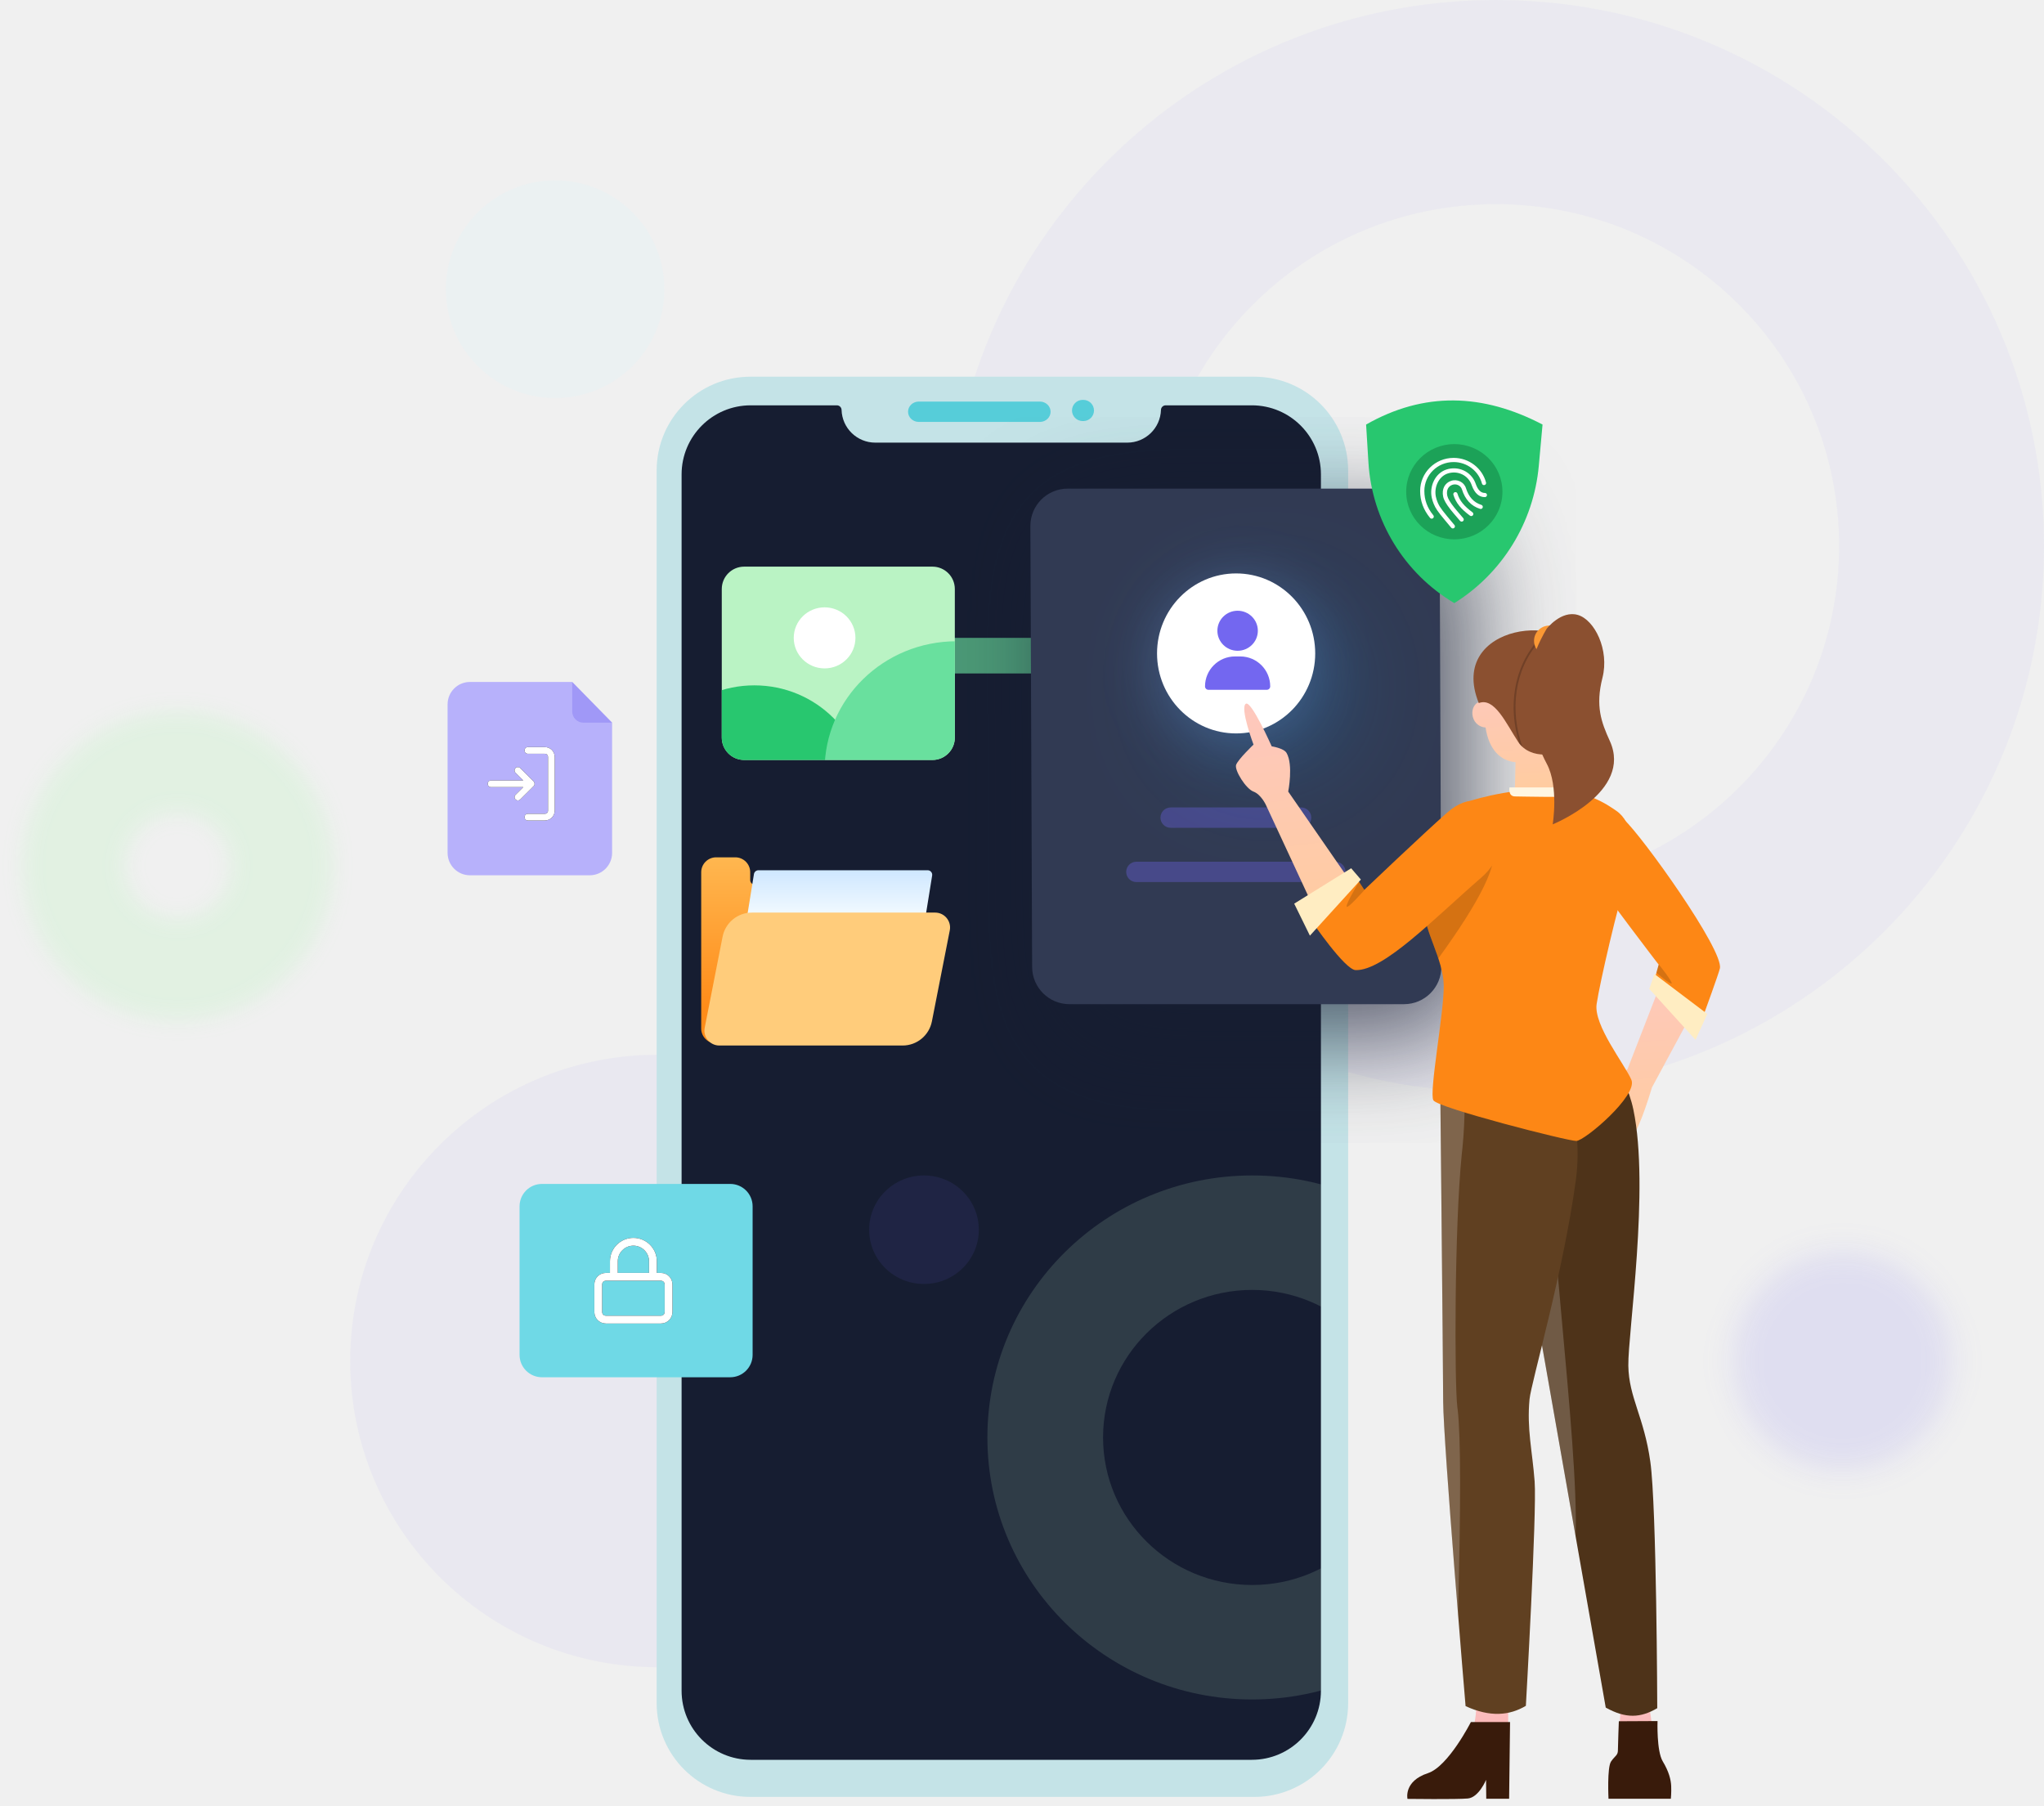
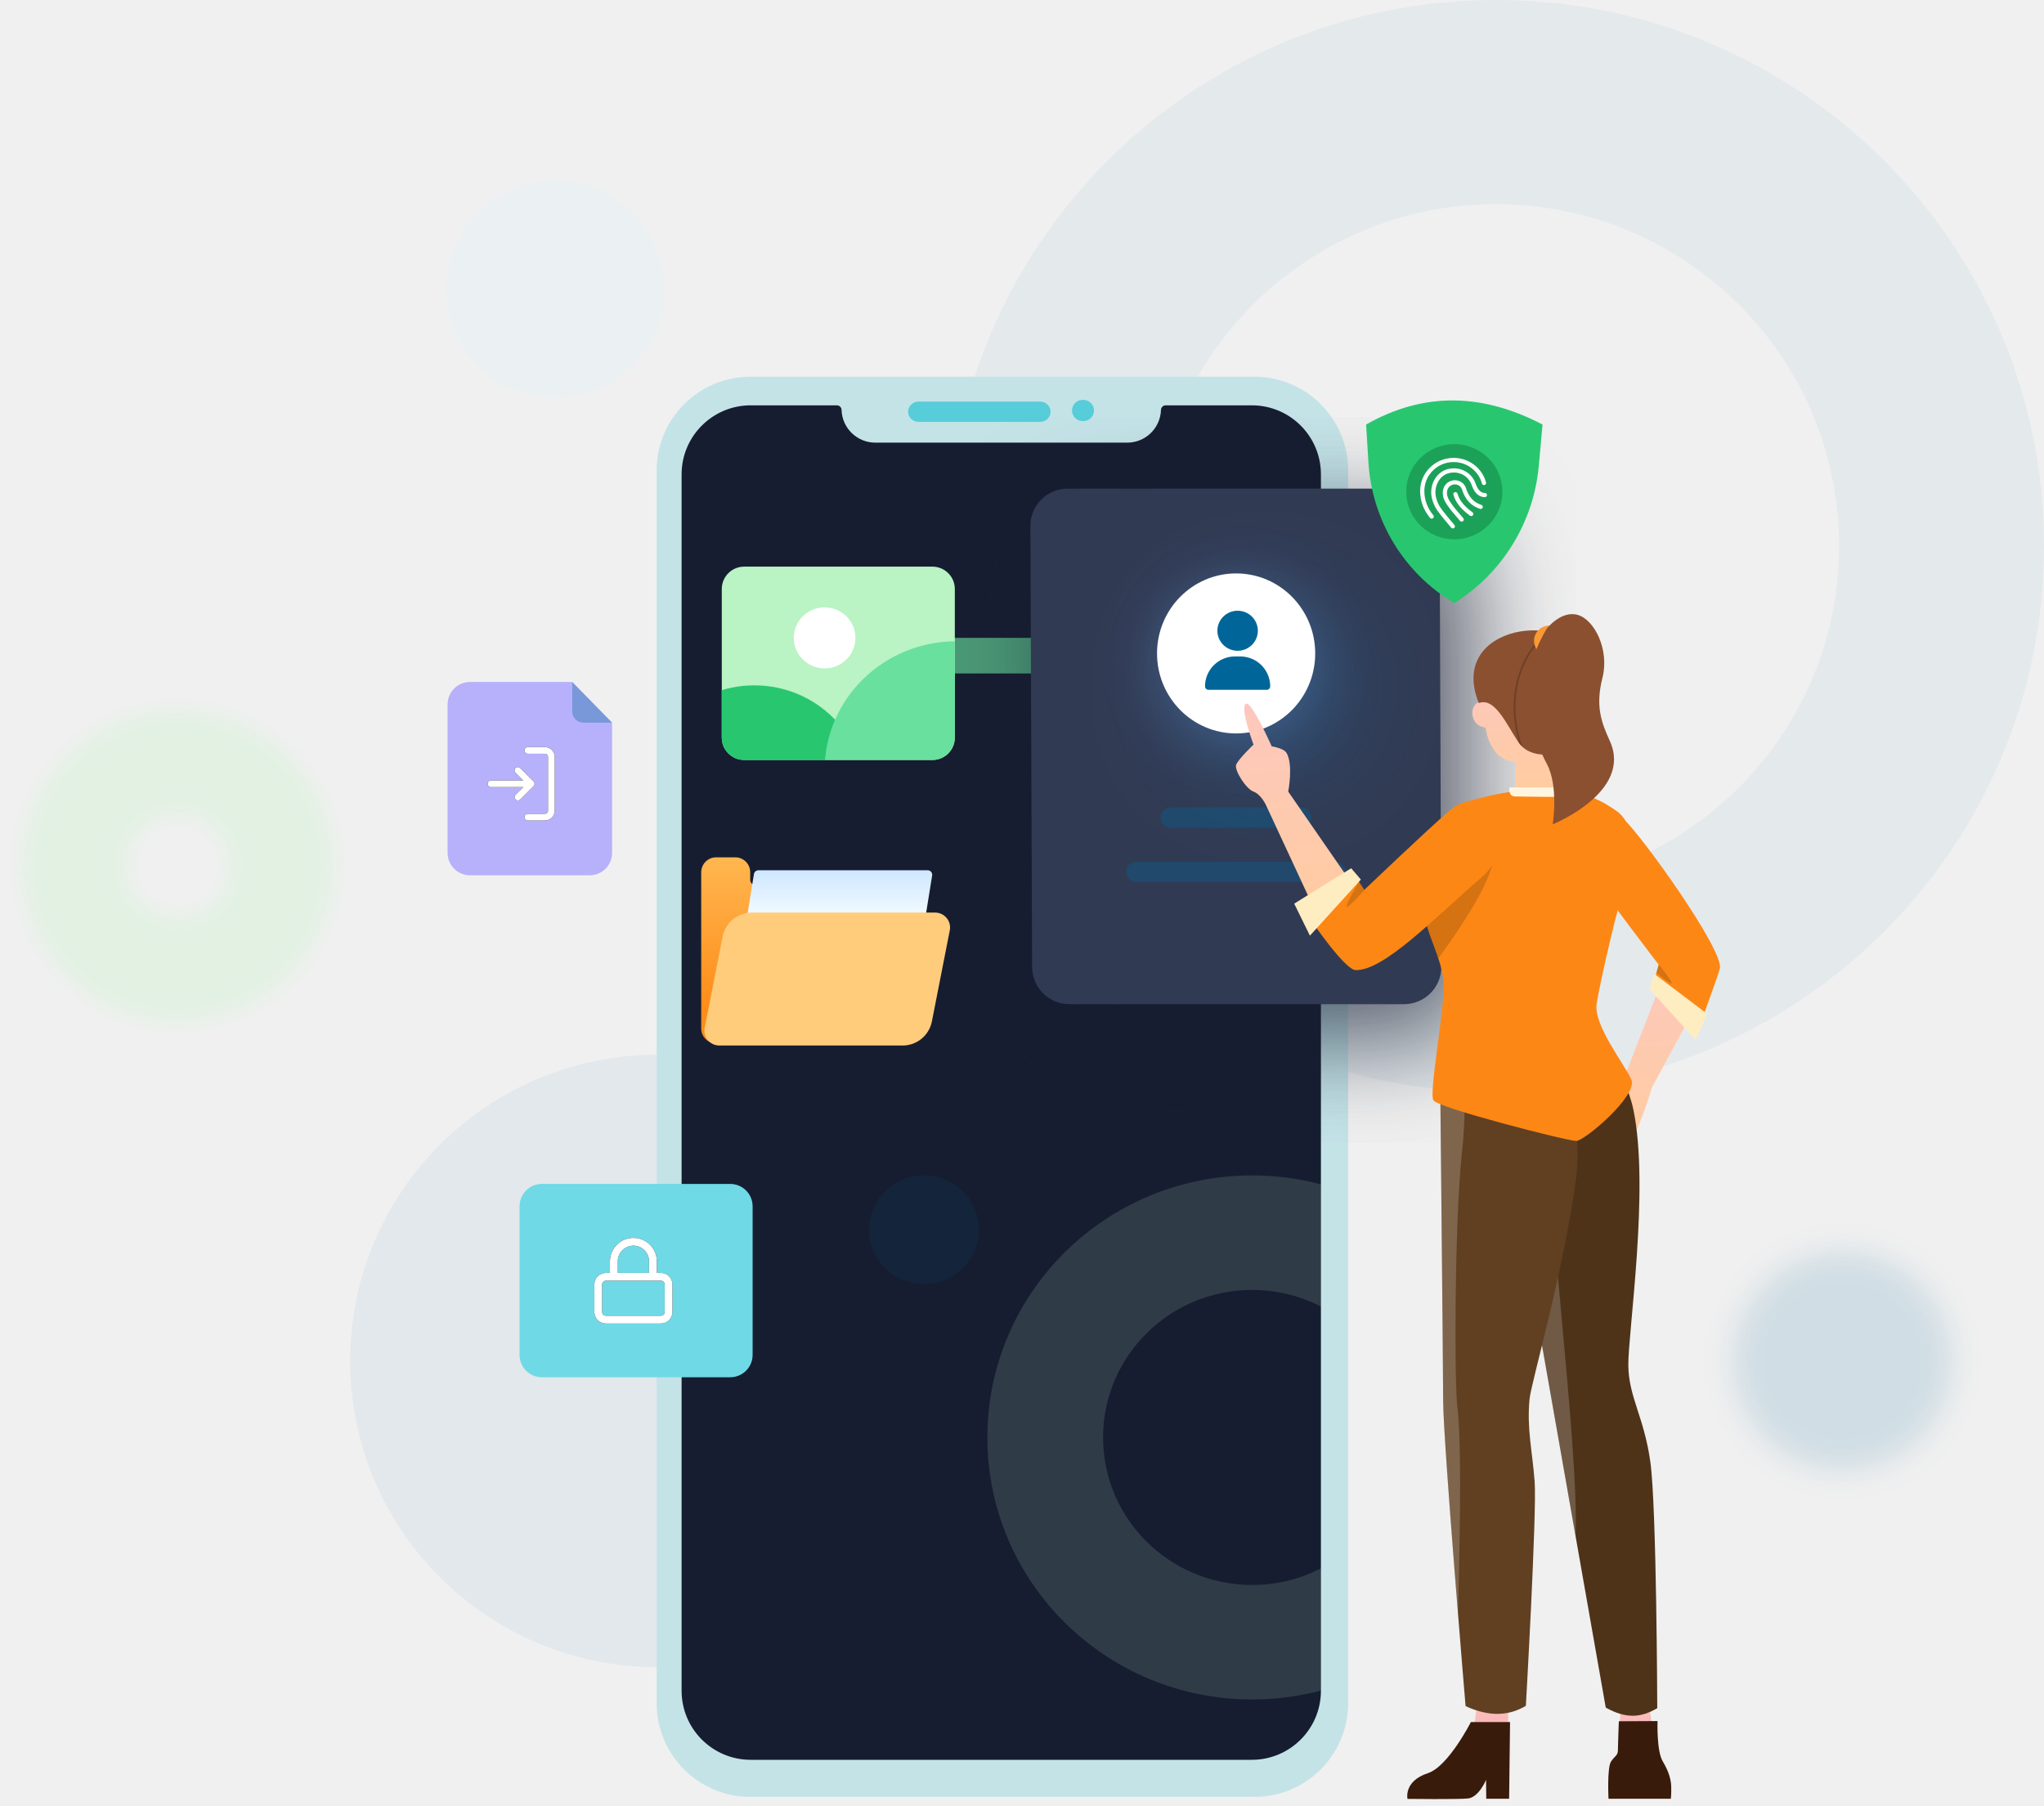
<svg xmlns="http://www.w3.org/2000/svg" width="548" height="484" viewBox="0 0 548 484" fill="none">
  <g id="Illustration">
    <g id="Shape">
-       <path id="Oval" opacity="0.053" fill-rule="evenodd" clip-rule="evenodd" d="M548 146.415C548 65.552 482.211 0 401.056 0C319.901 0 254.111 65.552 254.111 146.415C254.111 227.278 319.901 292.831 401.056 292.831C482.211 292.831 548 227.278 548 146.415ZM309.044 146.415C309.044 95.781 350.239 54.735 401.056 54.735C451.872 54.735 493.067 95.781 493.067 146.415C493.067 197.049 451.872 238.096 401.056 238.096C350.239 238.096 309.044 197.049 309.044 146.415Z" fill="#7367F0" />
+       <path id="Oval" opacity="0.053" fill-rule="evenodd" clip-rule="evenodd" d="M548 146.415C548 65.552 482.211 0 401.056 0C319.901 0 254.111 65.552 254.111 146.415C254.111 227.278 319.901 292.831 401.056 292.831C482.211 292.831 548 227.278 548 146.415ZM309.044 146.415C309.044 95.781 350.239 54.735 401.056 54.735C451.872 54.735 493.067 95.781 493.067 146.415C493.067 197.049 451.872 238.096 401.056 238.096C350.239 238.096 309.044 197.049 309.044 146.415Z" fill="#006699" />
      <g id="Oval_2" opacity="0.141" filter="url(#filter0_f)">
        <path fill-rule="evenodd" clip-rule="evenodd" d="M89.314 232.166C89.314 209.243 70.664 190.659 47.657 190.659C24.651 190.659 6 209.243 6 232.166C6 255.09 24.651 273.673 47.657 273.673C70.664 273.673 89.314 255.09 89.314 232.166ZM33.466 232.166C33.466 224.357 39.82 218.027 47.657 218.027C55.495 218.027 61.848 224.357 61.848 232.166C61.848 239.976 55.495 246.306 47.657 246.306C39.82 246.306 33.466 239.976 33.466 232.166Z" fill="#8BF78F" />
      </g>
-       <ellipse id="Oval_3" cx="176.29" cy="364.898" rx="82.399" ry="82.102" fill="#7367F0" fill-opacity="0.061" />
+       <ellipse id="Oval_3" cx="176.29" cy="364.898" rx="82.399" ry="82.102" fill="#006699" fill-opacity="0.061" />
      <ellipse id="Oval_4" opacity="0.141" cx="148.825" cy="77.541" rx="29.297" ry="29.192" fill="#CEF5FF" />
      <g id="Oval_5" filter="url(#filter1_f)">
-         <ellipse cx="493.983" cy="364.898" rx="29.297" ry="29.192" fill="#7367F0" fill-opacity="0.136" />
+         <ellipse cx="493.983" cy="364.898" rx="29.297" ry="29.192" fill="#006699" fill-opacity="0.136" />
      </g>
    </g>
    <g id="File Organizer">
      <g id="Phone3">
        <path id="Rectangle" fill-rule="evenodd" clip-rule="evenodd" d="M176.051 126.137C176.051 112.254 187.305 101 201.188 101H336.301C350.184 101 361.438 112.254 361.438 126.137V456.637C361.438 470.52 350.184 481.774 336.301 481.774H201.188C187.305 481.774 176.051 470.52 176.051 456.637V126.137Z" fill="#C4E3E7" />
        <g id="Group 48">
          <path id="Rectangle_2" fill-rule="evenodd" clip-rule="evenodd" d="M182.737 127.195C182.737 116.966 191.03 108.673 201.259 108.673H224.364C225.046 108.673 225.605 109.216 225.625 109.898V109.898C225.768 114.787 229.772 118.676 234.663 118.676H302.219C307.11 118.676 311.114 114.787 311.257 109.898V109.898C311.277 109.216 311.835 108.673 312.518 108.673H335.622C345.852 108.673 354.144 116.966 354.144 127.195V453.306C354.144 463.535 345.852 471.828 335.622 471.828H201.259C191.03 471.828 182.737 463.535 182.737 453.306V127.195Z" fill="#161D31" />
          <mask id="mask0" mask-type="alpha" maskUnits="userSpaceOnUse" x="182" y="108" width="173" height="364">
            <path id="Rectangle_3" fill-rule="evenodd" clip-rule="evenodd" d="M182.737 127.195C182.737 116.966 191.03 108.673 201.259 108.673H224.364C225.046 108.673 225.605 109.216 225.625 109.898V109.898C225.768 114.787 229.772 118.676 234.663 118.676H302.219C307.11 118.676 311.114 114.787 311.257 109.898V109.898C311.277 109.216 311.835 108.673 312.518 108.673H335.622C345.852 108.673 354.144 116.966 354.144 127.195V453.306C354.144 463.535 345.852 471.828 335.622 471.828H201.259C191.03 471.828 182.737 463.535 182.737 453.306V127.195Z" fill="white" />
          </mask>
          <g mask="url(#mask0)">
-             <ellipse id="Oval_6" opacity="0.099" cx="247.722" cy="329.703" rx="14.702" ry="14.55" fill="#7367F0" />
+             <ellipse id="Oval_6" opacity="0.099" cx="247.722" cy="329.703" rx="14.702" ry="14.55" fill="#006699" />
            <path id="Oval_7" opacity="0.141" fill-rule="evenodd" clip-rule="evenodd" d="M335.704 315.153C374.906 315.153 406.686 346.604 406.686 385.401C406.686 424.198 374.906 455.649 335.704 455.649C296.501 455.649 264.722 424.198 264.722 385.401C264.722 346.604 296.501 315.153 335.704 315.153ZM335.704 345.844C313.629 345.844 295.733 363.555 295.733 385.401C295.733 407.248 313.629 424.958 335.704 424.958C357.779 424.958 375.674 407.248 375.674 385.401C375.674 363.555 357.779 345.844 335.704 345.844Z" fill="#C8F5D0" />
            <path id="Rectangle_4" fill-rule="evenodd" clip-rule="evenodd" d="M203.617 175.795C203.617 173.158 205.755 171.021 208.391 171.021H329.781C332.417 171.021 334.555 173.158 334.555 175.795V175.795C334.555 178.431 332.417 180.569 329.781 180.569H208.391C205.755 180.569 203.617 178.431 203.617 175.795V175.795Z" fill="#68DE9E" fill-opacity="0.642" />
          </g>
        </g>
        <path id="Path" d="M278.793 107.666C280.378 107.666 281.664 108.888 281.664 110.394C281.664 111.868 280.435 113.068 278.898 113.121L278.793 113.122H246.324C244.738 113.122 243.452 111.901 243.452 110.394C243.452 108.921 244.681 107.721 246.218 107.668L246.324 107.666H278.793Z" fill="#56CDD9" />
        <path id="Path_2" d="M290.429 107.211C292.015 107.211 293.301 108.484 293.301 110.053C293.301 111.588 292.072 112.838 290.535 112.893L290.429 112.895H290.279C288.693 112.895 287.407 111.623 287.407 110.053C287.407 108.519 288.636 107.268 290.173 107.213L290.279 107.211H290.429Z" fill="#56CDD9" />
      </g>
      <g id="Icon54">
        <g id="Group 37">
          <path id="Rectangle_5" fill-rule="evenodd" clip-rule="evenodd" d="M187.996 233.861C187.996 231.652 189.787 229.861 191.996 229.861L197.132 229.861C199.341 229.861 201.132 231.652 201.132 233.861V235.965C201.132 236.638 201.678 237.184 202.351 237.184H243.654C245.864 237.184 247.654 238.975 247.654 241.184V275.755C247.654 277.964 245.864 279.755 243.654 279.755H191.996C189.787 279.755 187.996 277.964 187.996 275.755V233.861Z" fill="url(#paint0_linear)" />
          <path id="Rectangle_6" fill-rule="evenodd" clip-rule="evenodd" d="M202.134 234.351C202.23 233.76 202.74 233.326 203.338 233.326H248.707C249.458 233.326 250.031 233.998 249.911 234.739L243.1 276.997C243.005 277.588 242.495 278.022 241.897 278.022H196.527C195.776 278.022 195.204 277.35 195.323 276.609L202.134 234.351Z" fill="url(#paint1_linear)" />
          <path id="Rectangle_7" fill-rule="evenodd" clip-rule="evenodd" d="M250.713 244.677C253.232 244.677 255.124 246.976 254.638 249.448L249.842 273.86C249.105 277.612 245.816 280.318 241.992 280.318H192.858C190.34 280.318 188.448 278.018 188.933 275.547L193.73 251.135C194.467 247.383 197.756 244.677 201.579 244.677L250.713 244.677Z" fill="#FFCC7B" />
        </g>
      </g>
      <g id="Group 28">
        <path id="Rectangle_8" fill-rule="evenodd" clip-rule="evenodd" d="M120 188.842C120 185.528 122.686 182.842 126 182.842H153.414L164.105 193.754V228.675C164.105 231.989 161.419 234.675 158.105 234.675H126C122.686 234.675 120 231.989 120 228.675V188.842Z" fill="#B7B1FB" />
        <g id="Icon">
          <path id="Mask" fill-rule="evenodd" clip-rule="evenodd" d="M146.031 219.984C147.557 219.984 148.724 218.821 148.724 217.3V202.986C148.724 201.465 147.557 200.302 146.031 200.302H141.543C141.005 200.302 140.646 200.66 140.646 201.197C140.646 201.734 141.005 202.092 141.543 202.092H146.031C146.57 202.092 146.929 202.45 146.929 202.986V217.3C146.929 217.837 146.57 218.195 146.031 218.195H141.543C141.005 218.195 140.646 218.553 140.646 219.089C140.646 219.626 141.005 219.984 141.543 219.984H146.031ZM143.249 209.785C143.338 210.054 143.338 210.322 143.249 210.501C143.249 210.591 143.159 210.68 143.069 210.77L139.479 214.348C139.299 214.527 139.03 214.616 138.85 214.616C138.671 214.616 138.401 214.527 138.222 214.348C137.863 213.99 137.863 213.453 138.222 213.096L140.286 211.038H131.669C131.131 211.038 130.771 210.68 130.771 210.143C130.771 209.607 131.131 209.249 131.669 209.249H140.286L138.222 207.191C137.863 206.833 137.863 206.296 138.222 205.939C138.581 205.581 139.12 205.581 139.479 205.939L143.069 209.517C143.114 209.562 143.136 209.607 143.159 209.651C143.181 209.696 143.204 209.741 143.249 209.785Z" fill="black" />
          <mask id="mask1" mask-type="alpha" maskUnits="userSpaceOnUse" x="130" y="200" width="19" height="20">
            <path id="Mask_2" fill-rule="evenodd" clip-rule="evenodd" d="M146.031 219.984C147.557 219.984 148.724 218.821 148.724 217.3V202.986C148.724 201.465 147.557 200.302 146.031 200.302H141.543C141.005 200.302 140.646 200.66 140.646 201.197C140.646 201.734 141.005 202.092 141.543 202.092H146.031C146.57 202.092 146.929 202.45 146.929 202.986V217.3C146.929 217.837 146.57 218.195 146.031 218.195H141.543C141.005 218.195 140.646 218.553 140.646 219.089C140.646 219.626 141.005 219.984 141.543 219.984H146.031ZM143.249 209.785C143.338 210.054 143.338 210.322 143.249 210.501C143.249 210.591 143.159 210.68 143.069 210.77L139.479 214.348C139.299 214.527 139.03 214.616 138.85 214.616C138.671 214.616 138.401 214.527 138.222 214.348C137.863 213.99 137.863 213.453 138.222 213.096L140.286 211.038H131.669C131.131 211.038 130.771 210.68 130.771 210.143C130.771 209.607 131.131 209.249 131.669 209.249H140.286L138.222 207.191C137.863 206.833 137.863 206.296 138.222 205.939C138.581 205.581 139.12 205.581 139.479 205.939L143.069 209.517C143.114 209.562 143.136 209.607 143.159 209.651C143.181 209.696 143.204 209.741 143.249 209.785Z" fill="white" />
          </mask>
          <g mask="url(#mask1)">
            <g id="Icon Color">
              <rect id="ð¨ Icon Color" x="128.977" y="199.408" width="21.543" height="21.471" fill="white" />
            </g>
          </g>
        </g>
-         <path id="Path_3" opacity="0.34" d="M164.106 193.754H156.414C154.757 193.754 153.414 192.411 153.414 190.754V182.842L164.106 193.754Z" fill="#7367F0" />
+         <path id="Path_3" opacity="0.34" d="M164.106 193.754H156.414C154.757 193.754 153.414 192.411 153.414 190.754V182.842L164.106 193.754Z" fill="#006699" />
      </g>
      <g id="Group">
        <path id="Rectangle_9" fill-rule="evenodd" clip-rule="evenodd" d="M139.296 323.427C139.296 320.113 141.982 317.427 145.296 317.427H195.778C199.092 317.427 201.778 320.113 201.778 323.427V363.26C201.778 366.574 199.092 369.26 195.778 369.26H145.296C141.982 369.26 139.296 366.574 139.296 363.26V323.427Z" fill="#6FD9E6" />
        <g id="Icon_2">
          <path id="Mask_3" fill-rule="evenodd" clip-rule="evenodd" d="M177.147 341.283H176.1V338.152C176.1 334.708 173.272 331.89 169.816 331.89C166.36 331.89 163.533 334.708 163.533 338.152V341.283H162.485C160.705 341.283 159.344 342.64 159.344 344.415V351.721C159.344 353.495 160.705 354.852 162.485 354.852H177.147C178.927 354.852 180.289 353.495 180.289 351.721V344.415C180.289 342.64 178.927 341.283 177.147 341.283ZM165.627 338.152C165.627 335.856 167.512 333.977 169.816 333.977C172.12 333.977 174.005 335.856 174.005 338.152V341.283H165.627V338.152ZM177.147 352.764C177.775 352.764 178.194 352.347 178.194 351.721V344.415C178.194 343.788 177.775 343.371 177.147 343.371H162.485C161.857 343.371 161.438 343.788 161.438 344.415V351.721C161.438 352.347 161.857 352.764 162.485 352.764H177.147Z" fill="black" />
          <mask id="mask2" mask-type="alpha" maskUnits="userSpaceOnUse" x="159" y="331" width="22" height="24">
            <path id="Mask_4" fill-rule="evenodd" clip-rule="evenodd" d="M177.147 341.283H176.1V338.152C176.1 334.708 173.272 331.89 169.816 331.89C166.36 331.89 163.533 334.708 163.533 338.152V341.283H162.485C160.705 341.283 159.344 342.64 159.344 344.415V351.721C159.344 353.495 160.705 354.852 162.485 354.852H177.147C178.927 354.852 180.289 353.495 180.289 351.721V344.415C180.289 342.64 178.927 341.283 177.147 341.283ZM165.627 338.152C165.627 335.856 167.512 333.977 169.816 333.977C172.12 333.977 174.005 335.856 174.005 338.152V341.283H165.627V338.152ZM177.147 352.764C177.775 352.764 178.194 352.347 178.194 351.721V344.415C178.194 343.788 177.775 343.371 177.147 343.371H162.485C161.857 343.371 161.438 343.788 161.438 344.415V351.721C161.438 352.347 161.857 352.764 162.485 352.764H177.147Z" fill="white" />
          </mask>
          <g mask="url(#mask2)">
            <g id="Icon Color_2">
              <rect id="ð¨ Icon Color_2" x="157.249" y="330.846" width="25.134" height="25.049" fill="white" />
            </g>
          </g>
        </g>
      </g>
      <g id="Group 34">
        <path id="Rectangle_10" d="M193.509 157.924C193.509 154.61 196.195 151.924 199.509 151.924H249.991C253.305 151.924 255.991 154.61 255.991 157.924V197.757C255.991 201.071 253.305 203.757 249.991 203.757H199.509C196.195 203.757 193.509 201.071 193.509 197.757V157.924Z" fill="#BAF3C4" />
        <mask id="mask3" mask-type="alpha" maskUnits="userSpaceOnUse" x="193" y="151" width="63" height="53">
          <path id="Rectangle_11" d="M193.509 157.924C193.509 154.61 196.195 151.924 199.509 151.924H249.991C253.305 151.924 255.991 154.61 255.991 157.924V197.757C255.991 201.071 253.305 203.757 249.991 203.757H199.509C196.195 203.757 193.509 201.071 193.509 197.757V157.924Z" fill="white" />
        </mask>
        <g mask="url(#mask3)">
          <ellipse id="Oval_8" cx="221.074" cy="171.021" rx="8.27" ry="8.184" fill="white" />
          <ellipse id="Oval_9" cx="202.238" cy="213.306" rx="29.863" ry="29.554" fill="#28C76F" />
          <ellipse id="Oval_10" cx="256.45" cy="206.485" rx="35.376" ry="34.556" fill="#69E09E" />
        </g>
      </g>
      <g id="Group 23">
        <g id="Rectangle_12" filter="url(#filter2_d)">
          <path fill-rule="evenodd" clip-rule="evenodd" d="M276.246 141.049C276.224 135.51 280.708 131.009 286.246 131.009L375.958 131.009C381.465 131.009 385.936 135.462 385.958 140.969L386.429 259.191C386.451 264.729 381.968 269.231 376.429 269.231H286.718C281.21 269.231 276.74 264.778 276.718 259.271L276.246 141.049Z" fill="#313A53" />
        </g>
-         <path id="Rectangle_13" opacity="0.34" d="M311.123 219.216C311.123 217.71 312.344 216.488 313.851 216.488H348.825C350.332 216.488 351.553 217.71 351.553 219.216V219.216C351.553 220.723 350.332 221.944 348.825 221.944H313.851C312.344 221.944 311.123 220.723 311.123 219.216V219.216Z" fill="#7367F0" />
-         <path id="Rectangle_14" opacity="0.34" d="M301.935 233.766C301.935 232.259 303.156 231.038 304.663 231.038H358.014C359.52 231.038 360.742 232.259 360.742 233.766V233.766C360.742 235.273 359.52 236.494 358.014 236.494H304.663C303.156 236.494 301.935 235.273 301.935 233.766V233.766Z" fill="#7367F0" />
+         <path id="Rectangle_13" opacity="0.34" d="M311.123 219.216C311.123 217.71 312.344 216.488 313.851 216.488H348.825C350.332 216.488 351.553 217.71 351.553 219.216V219.216C351.553 220.723 350.332 221.944 348.825 221.944H313.851C312.344 221.944 311.123 220.723 311.123 219.216V219.216Z" fill="#006699" />
+         <path id="Rectangle_14" opacity="0.34" d="M301.935 233.766C301.935 232.259 303.156 231.038 304.663 231.038H358.014C359.52 231.038 360.742 232.259 360.742 233.766V233.766C360.742 235.273 359.52 236.494 358.014 236.494H304.663C303.156 236.494 301.935 235.273 301.935 233.766V233.766Z" fill="#006699" />
        <g id="Icon8">
          <g id="Oval_11" filter="url(#filter3_dd)">
            <ellipse cx="331.407" cy="175.192" rx="21.203" ry="21.45" fill="white" />
          </g>
          <g id="Group 70">
-             <path id="Combined Shape" fill-rule="evenodd" clip-rule="evenodd" d="M331.807 174.481C334.802 174.481 337.231 172.078 337.231 169.113C337.231 166.149 334.802 163.746 331.807 163.746C328.811 163.746 326.383 166.149 326.383 169.113C326.383 172.078 328.811 174.481 331.807 174.481ZM331.097 176.001C326.663 176.001 323.068 179.595 323.068 184.029C323.068 184.536 323.479 184.947 323.986 184.947H339.628C340.134 184.947 340.545 184.536 340.545 184.029C340.545 179.595 336.951 176.001 332.517 176.001H331.097Z" fill="#7367F0" />
+             <path id="Combined Shape" fill-rule="evenodd" clip-rule="evenodd" d="M331.807 174.481C334.802 174.481 337.231 172.078 337.231 169.113C337.231 166.149 334.802 163.746 331.807 163.746C328.811 163.746 326.383 166.149 326.383 169.113C326.383 172.078 328.811 174.481 331.807 174.481ZM331.097 176.001C326.663 176.001 323.068 179.595 323.068 184.029C323.068 184.536 323.479 184.947 323.986 184.947H339.628C340.134 184.947 340.545 184.536 340.545 184.029C340.545 179.595 336.951 176.001 332.517 176.001H331.097Z" fill="#006699" />
          </g>
        </g>
      </g>
      <g id="Wom3.5">
        <g id="RArm">
          <path id="Path_4" fill-rule="evenodd" clip-rule="evenodd" d="M436.346 286.631C436.346 286.631 426.071 296.69 426.701 297.674C427.331 298.664 432.509 296.363 432.509 296.363C432.509 296.363 426.049 306.93 427.378 307.742C428.707 308.554 435.504 306.91 437.588 304.732C439.672 302.554 442.889 291.562 442.889 291.562L458.517 262.597L447.183 258.715L436.346 286.631Z" fill="url(#paint2_linear)" />
          <path id="Path_5" fill-rule="evenodd" clip-rule="evenodd" d="M425.853 233.087C430.168 239.723 444.693 258.633 444.693 258.633L443.635 262.406L456.984 271.463C456.984 271.463 460.776 261.095 461.105 259.636C462.19 254.825 440.26 224.12 435.35 219.683C427.618 212.697 419.258 222.947 425.853 233.087Z" fill="#FD8715" />
          <path id="Path_6" fill-rule="evenodd" clip-rule="evenodd" d="M448.166 263.653C448.415 263.173 444.716 258.565 444.716 258.565L444.089 260.806C444.089 260.806 447.917 264.134 448.166 263.653Z" fill="black" fill-opacity="0.16" />
          <path id="Path 70" fill-rule="evenodd" clip-rule="evenodd" d="M443.552 261.14L457.734 271.858L454.574 278.79L442.174 265.14L443.552 261.14Z" fill="#FFEDC2" />
        </g>
        <g id="RLeg">
          <path id="Path_7" fill-rule="evenodd" clip-rule="evenodd" d="M434.6 456.208L433.812 469.49L443.91 469.75L442.012 456.208H434.6Z" fill="url(#paint3_linear)" />
          <path id="Path_8" fill-rule="evenodd" clip-rule="evenodd" d="M444.389 461.44C444.389 461.44 444.105 469.439 445.779 472.232C447.463 475.024 447.974 477.189 448.048 478.859C448.128 480.65 447.957 482.272 447.957 482.272H431.244C431.244 482.272 430.826 473.856 431.933 472.269C433.039 470.683 433.766 470.655 433.766 469.253C433.774 467.851 434.014 461.493 434.014 461.493L444.389 461.44Z" fill="#391B0B" />
          <path id="Path_9" fill-rule="evenodd" clip-rule="evenodd" d="M399.024 278.88L425.219 276.062L425.604 276.416C427.471 278.176 435.584 286.352 437.916 297.527C442.317 318.624 436.426 357.589 436.557 366.134C436.681 374.678 440.761 379.833 442.456 391.914C444.152 403.995 444.312 457.987 444.312 457.987C439.817 460.623 435.861 460.812 430.502 457.828L399.024 278.88Z" fill="#4E3319" />
          <path id="Path_10" fill-rule="evenodd" clip-rule="evenodd" d="M422.423 411.899L399.024 278.88L413.589 277.313C414.238 323.523 423.295 385.987 422.423 411.899Z" fill="white" fill-opacity="0.192" />
        </g>
        <g id="LLeg">
          <path id="Path_11" fill-rule="evenodd" clip-rule="evenodd" d="M404.39 454.811L395.779 454.949C395.779 454.949 396.345 463.795 393.034 466.791L392.853 466.948C388.856 470.263 404.277 469.067 404.277 469.067L404.39 454.811Z" fill="url(#paint4_linear)" />
          <path id="Path_12" fill-rule="evenodd" clip-rule="evenodd" d="M404.847 461.706L404.599 482.264L398.467 482.269L398.414 477.203C398.414 477.203 396.48 481.926 393.524 482.199C390.56 482.472 377.35 482.304 377.35 482.304C377.35 482.304 376.252 477.562 382.828 475.408C388.297 473.618 394.345 461.706 394.345 461.706H404.847Z" fill="#391B0B" />
          <path id="Path_13" fill-rule="evenodd" clip-rule="evenodd" d="M386.031 280.708L415.445 279.722L415.665 280.124C417.092 282.804 424.913 298.489 422.498 316.319C419.109 341.345 410.492 370.683 410.07 375.165C409.318 383.155 410.822 388.941 411.439 397.194C412.056 405.448 409.087 457.355 409.087 457.355C404.722 459.953 399.528 460.463 392.925 457.434C392.925 457.434 386.964 386.928 386.92 375.77C386.876 364.612 386.031 280.708 386.031 280.708Z" fill="#604021" />
          <path id="Path_14" fill-rule="evenodd" clip-rule="evenodd" d="M392.084 307.777L391.889 309.631C389.928 329.183 389.943 370.705 390.702 377.109L390.806 377.934C391.648 385.16 391.676 403.505 390.888 432.97L389.864 420.255C387.921 395.79 386.94 380.961 386.92 375.77L386.884 370.396C386.715 348.67 386.031 280.708 386.031 280.708L392.235 280.5C392.898 291.229 392.847 300.321 392.084 307.777Z" fill="white" fill-opacity="0.192" />
        </g>
        <g id="Head">
          <path id="Path_15" fill-rule="evenodd" clip-rule="evenodd" d="M397.247 188.036C393.628 188.428 393.884 194.725 398.29 195.054C399.19 201.124 402.402 204.016 406.317 204.351L406.1 213.533L423.418 213.523C423.418 213.523 418.542 207.036 418.785 198.157C419.028 189.276 418.622 180.934 418.622 180.934L396.19 181.333L397.247 188.036Z" fill="url(#paint5_linear)" />
          <path id="Path_16" fill-rule="evenodd" clip-rule="evenodd" d="M396.459 188.508C400.674 186.858 403.788 193.961 407.013 198.898C410.239 203.835 418.595 202.996 419.747 198.898C424.107 189.922 427.865 177.72 422.776 176.718C422.06 163.746 387.752 166.809 396.459 188.508Z" fill="#8B5030" />
          <path id="Combined Shape_2" fill-rule="evenodd" clip-rule="evenodd" d="M419.947 171.56H412.536H412.425L412.35 171.642C405.75 178.933 404.266 189.665 407.337 199.352C407.59 199.679 407.867 199.976 408.164 200.246C404.697 190.467 406.016 179.456 412.647 172.06H420.542C420.354 171.886 420.155 171.719 419.947 171.56Z" fill="black" fill-opacity="0.199" />
          <ellipse id="Oval_12" cx="415.413" cy="171.81" rx="4.135" ry="4.092" fill="#FB9934" />
        </g>
        <g id="Body">
          <path id="Path_17" fill-rule="evenodd" clip-rule="evenodd" d="M392.702 215.311C388.838 220.928 382.399 239.993 382.034 244.282C381.622 249.229 386.981 257.11 387.07 264.272C387.148 271.435 383.072 293.001 384.297 295.016C385.512 297.031 420.347 305.95 422.62 305.902C424.883 305.853 439.172 293.714 437.379 289.518C435.576 285.323 427.209 274.898 428.062 269.182C428.904 263.467 433.797 242.37 436.227 235.189C438.647 228.009 437.84 220.47 433.323 217.38C431.088 215.852 425.125 211.508 414.505 211.528C403.885 211.548 393.002 214.875 392.702 215.311Z" fill="#FD8715" />
          <path id="Path 68" fill-rule="evenodd" clip-rule="evenodd" d="M404.693 211.117C404.693 211.117 404.247 213.533 406.203 213.533C408.16 213.533 421.283 213.96 423.06 213.197C424.837 212.433 424.304 211.117 424.304 211.117H404.693Z" fill="#FFF6E1" />
          <path id="Path_18" fill-rule="evenodd" clip-rule="evenodd" d="M387.095 227.46L387.214 227.401C394.369 223.865 398.667 223.709 400.108 226.932C401.971 231.098 397.141 241.108 385.619 256.963C384.037 252.155 381.761 247.57 382.034 244.282C382.246 241.8 384.491 234.369 387.095 227.46Z" fill="black" fill-opacity="0.16" />
        </g>
        <g id="LArm">
          <path id="Path_19" fill-rule="evenodd" clip-rule="evenodd" d="M339.362 215.75C339.362 215.75 338.073 212.981 336.047 212.231C334.021 211.482 330.922 206.519 331.401 205.078C331.88 203.637 336.072 199.64 336.072 199.64C336.072 199.64 332.366 189.799 334.007 188.688C335.457 187.707 340.944 200.103 340.944 200.103C340.944 200.103 344.17 200.584 344.915 201.851C346.791 205.046 345.373 212.231 345.373 212.231L364.416 239.772L355.678 250.86L339.362 215.75Z" fill="url(#paint6_linear)" />
          <path id="Path_20" fill-rule="evenodd" clip-rule="evenodd" d="M387.976 217.886C381.536 223.548 365.782 238.571 365.782 238.571C365.782 238.571 363.441 235.022 363.441 235.022L351.66 246.961C351.66 246.961 360.547 260.007 363.441 260.098C370.982 260.335 384.493 246.246 397.195 235.244C408.583 225.38 399.982 207.33 387.976 217.886Z" fill="#FD8715" />
          <path id="Path_21" fill-rule="evenodd" clip-rule="evenodd" d="M365.829 238.589C365.829 238.589 361.41 243.647 361.045 243.095C360.681 242.544 364.379 236.395 364.379 236.395L365.829 238.589Z" fill="black" fill-opacity="0.16" />
          <path id="Path 69" fill-rule="evenodd" clip-rule="evenodd" d="M364.852 235.826L351.188 250.861L346.979 242.281L362.253 232.795L364.852 235.826Z" fill="#FFEDC2" />
        </g>
        <path id="Path_22" fill-rule="evenodd" clip-rule="evenodd" d="M414.689 168.553C414.689 168.553 418.558 163.565 423.026 164.874C427.494 166.182 431.536 174.204 429.617 181.744C427.707 189.285 429.282 193.586 431.598 198.668C437.82 212.339 416.278 221.019 416.278 221.019C416.278 221.019 417.959 210.889 414.689 204.772C411.322 198.472 409.41 190.394 409.41 185.45C409.41 176.854 414.689 168.553 414.689 168.553Z" fill="#8B5030" />
      </g>
      <g id="Group 39">
        <path id="Rectangle_15" fill-rule="evenodd" clip-rule="evenodd" d="M366.255 113.828C381.822 104.951 397.601 105.476 413.558 113.828L412.552 124.915C411.179 140.047 402.798 153.663 389.906 161.705V161.705V161.705C376.456 153.719 367.833 139.592 366.877 123.979L366.255 113.828Z" fill="#28C76F" />
        <ellipse id="Oval_13" cx="389.907" cy="131.836" rx="12.901" ry="12.767" fill="#1CA258" />
        <g id="Group 40">
          <path id="Path_23" fill-rule="evenodd" clip-rule="evenodd" d="M389.722 122.766C393.825 122.766 397.377 125.503 398.407 129.363C398.487 129.661 398.307 129.967 398.006 130.045C397.704 130.124 397.396 129.946 397.316 129.648C396.416 126.277 393.31 123.883 389.722 123.883C385.385 123.883 381.87 127.35 381.87 131.625C381.87 134.038 382.669 136.208 384.279 138.153C384.476 138.392 384.44 138.744 384.199 138.939C383.958 139.135 383.602 139.1 383.405 138.861C381.633 136.718 380.741 134.299 380.741 131.625C380.741 126.732 384.763 122.766 389.722 122.766Z" fill="white" />
          <path id="Path_24" fill-rule="evenodd" clip-rule="evenodd" d="M387.726 125.908C390.921 124.819 394.369 126.395 395.547 129.476L395.612 129.652C396.217 131.392 397.041 132.18 398.095 132.167C398.407 132.163 398.662 132.41 398.666 132.718C398.67 133.027 398.421 133.28 398.109 133.284C396.538 133.303 395.372 132.239 394.621 130.227L394.544 130.015C393.637 127.407 390.764 126.054 388.094 126.964C385.691 127.783 384.406 130.678 384.971 133.23C385.081 133.727 385.22 134.173 385.399 134.603L385.56 134.974C386.096 136.146 386.793 137.025 389.939 140.768C390.138 141.005 390.106 141.357 389.866 141.554C389.626 141.752 389.271 141.719 389.071 141.482L387.384 139.464C385.359 137.019 384.901 136.322 384.391 135.113L384.355 135.028C384.15 134.537 383.992 134.028 383.868 133.469C383.189 130.403 384.732 126.928 387.726 125.908Z" fill="white" />
          <path id="Path_25" fill-rule="evenodd" clip-rule="evenodd" d="M389.03 128.924C390.684 128.36 392.514 129.24 393.029 130.887C393.77 133.259 395.136 134.733 397.15 135.366C397.447 135.459 397.612 135.773 397.518 136.067C397.423 136.361 397.106 136.524 396.809 136.431C394.425 135.682 392.797 133.924 391.95 131.217C391.627 130.181 390.457 129.619 389.397 129.98C388.269 130.364 387.71 131.442 388.018 132.917C388.174 133.666 388.793 134.687 389.847 136.018L390.026 136.242C390.174 136.426 390.33 136.614 390.498 136.815L392.312 138.939C392.51 139.177 392.477 139.529 392.237 139.725C391.996 139.922 391.64 139.888 391.442 139.651L389.991 137.956L389.628 137.527C389.456 137.322 389.297 137.128 389.144 136.94L388.779 136.478C387.729 135.126 387.104 134.06 386.912 133.143C386.494 131.137 387.343 129.498 389.03 128.924Z" fill="white" />
          <path id="Path_26" fill-rule="evenodd" clip-rule="evenodd" d="M390.034 131.966C390.332 131.876 390.648 132.042 390.739 132.337C391.347 134.302 392.539 135.697 394.78 137.362C395.029 137.547 395.079 137.897 394.892 138.144C394.705 138.39 394.351 138.44 394.102 138.255C391.688 136.461 390.351 134.896 389.66 132.664C389.568 132.369 389.736 132.056 390.034 131.966Z" fill="white" />
        </g>
      </g>
    </g>
  </g>
  <defs>
    <filter id="filter0_f" x="0.563" y="185.223" width="94.187" height="93.887" filterUnits="userSpaceOnUse" color-interpolation-filters="sRGB">
      <feFlood flood-opacity="0" result="BackgroundImageFix" />
      <feBlend mode="normal" in="SourceGraphic" in2="BackgroundImageFix" result="shape" />
      <feGaussianBlur stdDeviation="2.718" result="effect1_foregroundBlur" />
    </filter>
    <filter id="filter1_f" x="456.531" y="327.551" width="74.904" height="74.693" filterUnits="userSpaceOnUse" color-interpolation-filters="sRGB">
      <feFlood flood-opacity="0" result="BackgroundImageFix" />
      <feBlend mode="normal" in="SourceGraphic" in2="BackgroundImageFix" result="shape" />
      <feGaussianBlur stdDeviation="4.077" result="effect1_foregroundBlur" />
    </filter>
    <filter id="filter2_d" x="256.246" y="112.009" width="166.183" height="194.222" filterUnits="userSpaceOnUse" color-interpolation-filters="sRGB">
      <feFlood flood-opacity="0" result="BackgroundImageFix" />
      <feColorMatrix in="SourceAlpha" type="matrix" values="0 0 0 0 0 0 0 0 0 0 0 0 0 0 0 0 0 0 127 0" />
      <feOffset dx="8" dy="9" />
      <feGaussianBlur stdDeviation="14" />
      <feColorMatrix type="matrix" values="0 0 0 0 0.086 0 0 0 0 0.114 0 0 0 0 0.192 0 0 0 0.7 0" />
      <feBlend mode="normal" in2="BackgroundImageFix" result="effect1_dropShadow" />
      <feBlend mode="normal" in="SourceGraphic" in2="effect1_dropShadow" result="shape" />
    </filter>
    <filter id="filter3_dd" x="290.204" y="134.743" width="98.405" height="98.899" filterUnits="userSpaceOnUse" color-interpolation-filters="sRGB">
      <feFlood flood-opacity="0" result="BackgroundImageFix" />
      <feColorMatrix in="SourceAlpha" type="matrix" values="0 0 0 0 0 0 0 0 0 0 0 0 0 0 0 0 0 0 127 0" />
      <feOffset dx="8" dy="9" />
      <feGaussianBlur stdDeviation="14" />
      <feColorMatrix type="matrix" values="0 0 0 0 0.076 0 0 0 0 0.583 0 0 0 0 0.879 0 0 0 0.229 0" />
      <feBlend mode="normal" in2="BackgroundImageFix" result="effect1_dropShadow" />
      <feColorMatrix in="SourceAlpha" type="matrix" values="0 0 0 0 0 0 0 0 0 0 0 0 0 0 0 0 0 0 127 0" />
      <feOffset dy="2" />
      <feGaussianBlur stdDeviation="7.5" />
      <feColorMatrix type="matrix" values="0 0 0 0 0.504 0 0 0 0 0.7 0 0 0 0 1 0 0 0 0.234 0" />
      <feBlend mode="normal" in2="effect1_dropShadow" result="effect2_dropShadow" />
      <feBlend mode="normal" in="SourceGraphic" in2="effect2_dropShadow" result="shape" />
    </filter>
    <linearGradient id="paint0_linear" x1="252.335" y1="270.363" x2="252.335" y2="212.641" gradientUnits="userSpaceOnUse">
      <stop stop-color="#FF8C19" />
      <stop offset="1" stop-color="#FFC967" />
    </linearGradient>
    <linearGradient id="paint1_linear" x1="245.482" y1="247.352" x2="245.482" y2="221.044" gradientUnits="userSpaceOnUse">
      <stop stop-color="#F8FDFF" />
      <stop offset="1" stop-color="#AAD4FF" />
    </linearGradient>
    <linearGradient id="paint2_linear" x1="424.08" y1="245.344" x2="427.481" y2="304.907" gradientUnits="userSpaceOnUse">
      <stop stop-color="#FDC6C6" />
      <stop offset="1" stop-color="#FFCCA1" />
    </linearGradient>
    <linearGradient id="paint3_linear" x1="432.065" y1="452.911" x2="433.457" y2="469.005" gradientUnits="userSpaceOnUse">
      <stop stop-color="#FDC6C6" />
      <stop offset="1" stop-color="#FAB2B2" />
    </linearGradient>
    <linearGradient id="paint4_linear" x1="390.081" y1="451.289" x2="391.397" y2="468.509" gradientUnits="userSpaceOnUse">
      <stop stop-color="#FDC6C6" />
      <stop offset="1" stop-color="#FAB2B2" />
    </linearGradient>
    <linearGradient id="paint5_linear" x1="389.777" y1="172.999" x2="392.621" y2="211.821" gradientUnits="userSpaceOnUse">
      <stop stop-color="#FDC6C6" />
      <stop offset="1" stop-color="#FFCCA1" />
    </linearGradient>
    <linearGradient id="paint6_linear" x1="325.63" y1="173.485" x2="334.537" y2="246.91" gradientUnits="userSpaceOnUse">
      <stop stop-color="#FDC6C6" />
      <stop offset="1" stop-color="#FFCCA1" />
    </linearGradient>
  </defs>
</svg>
